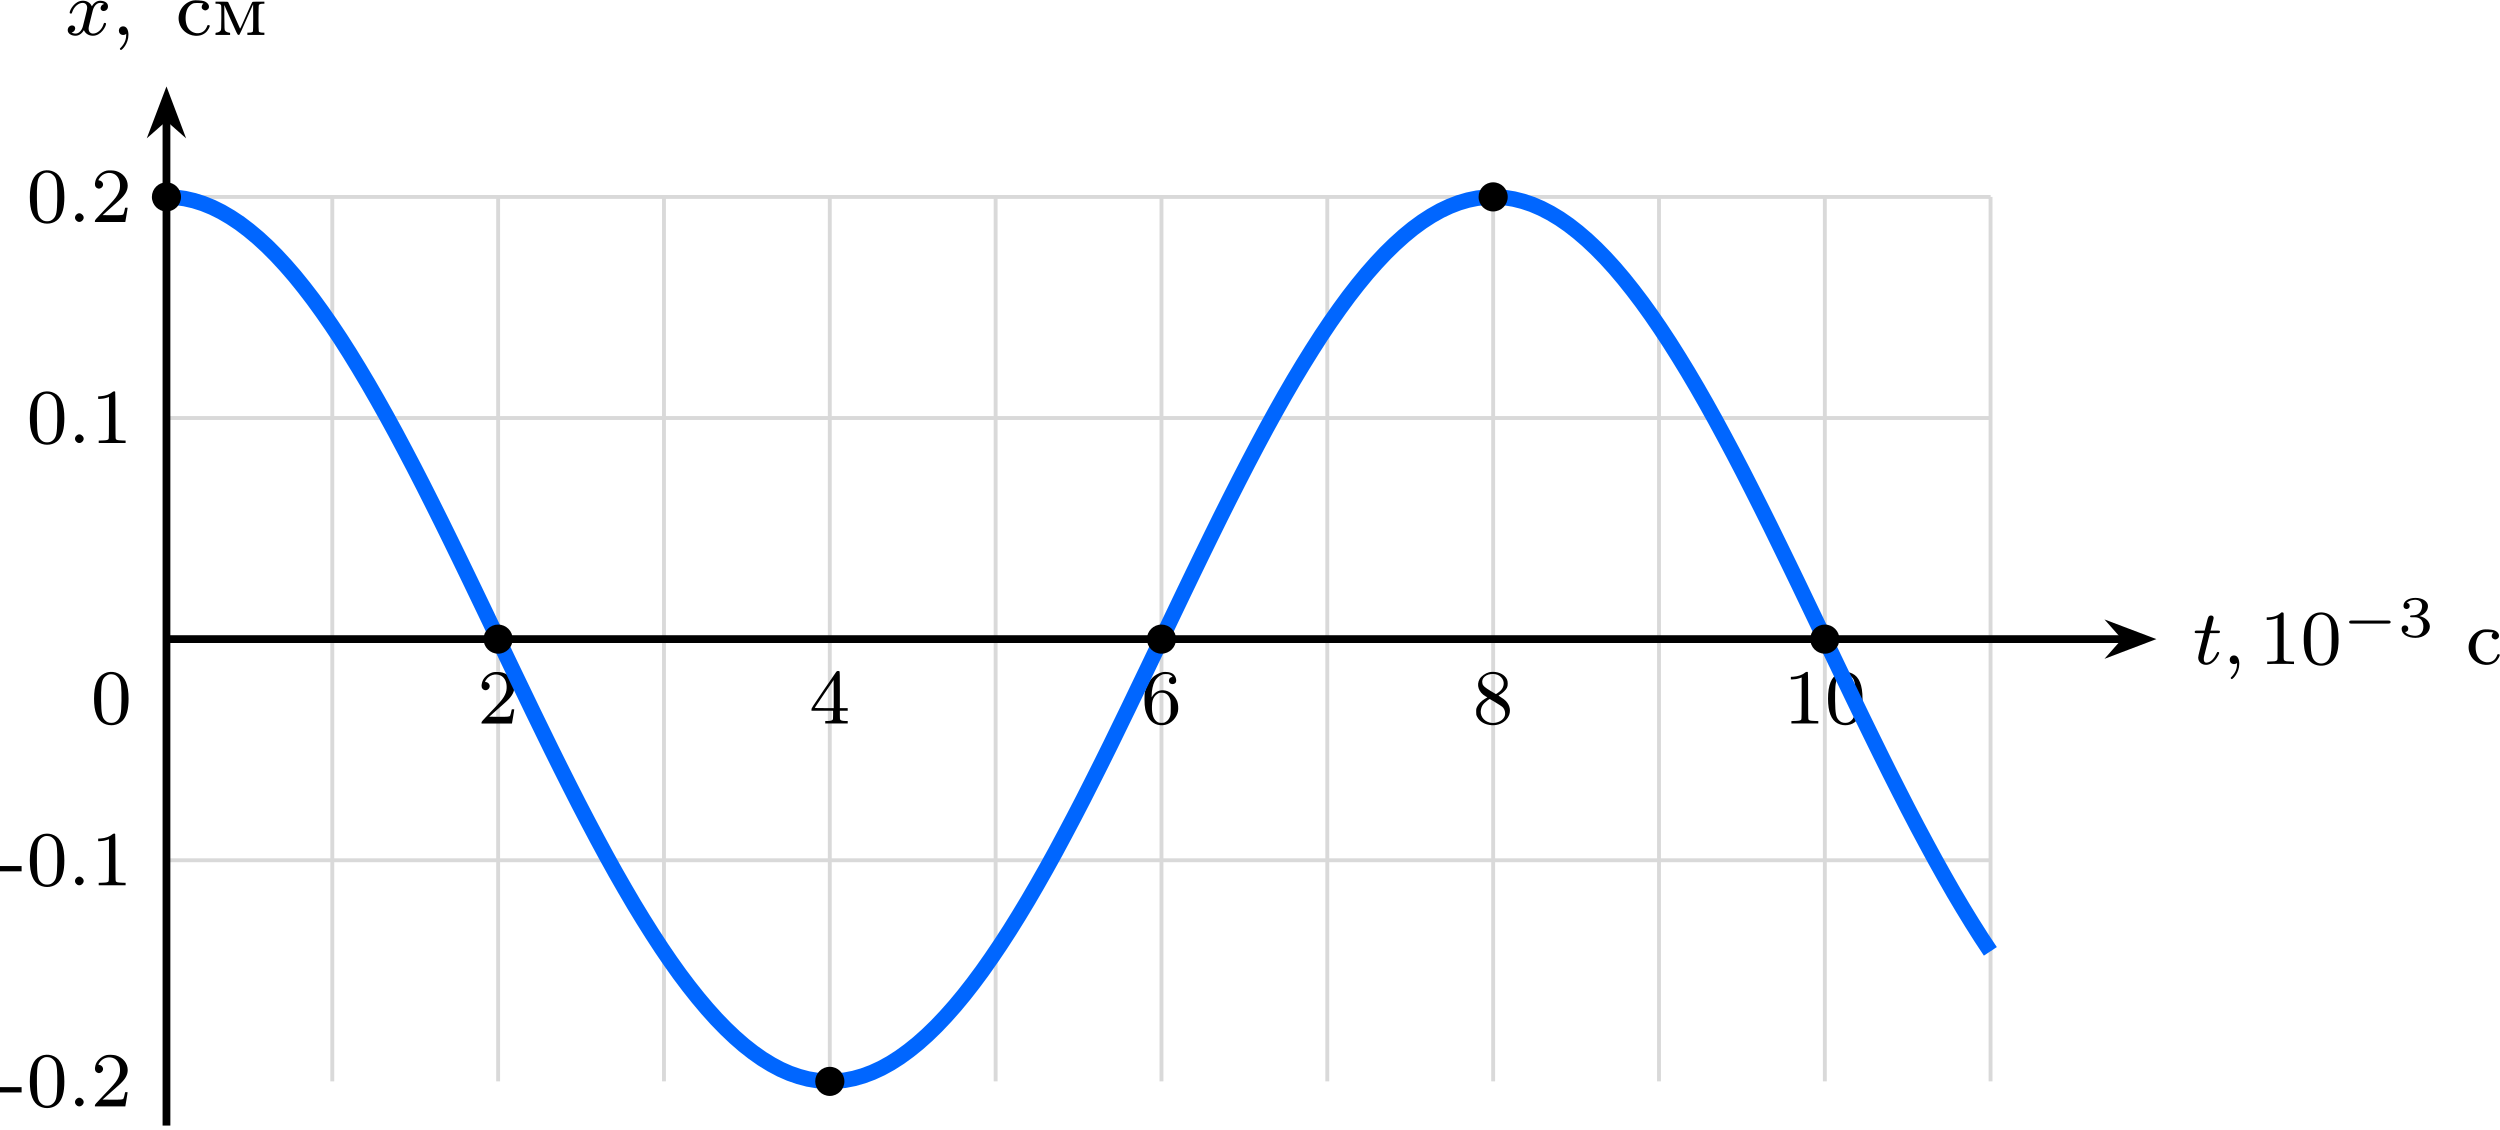
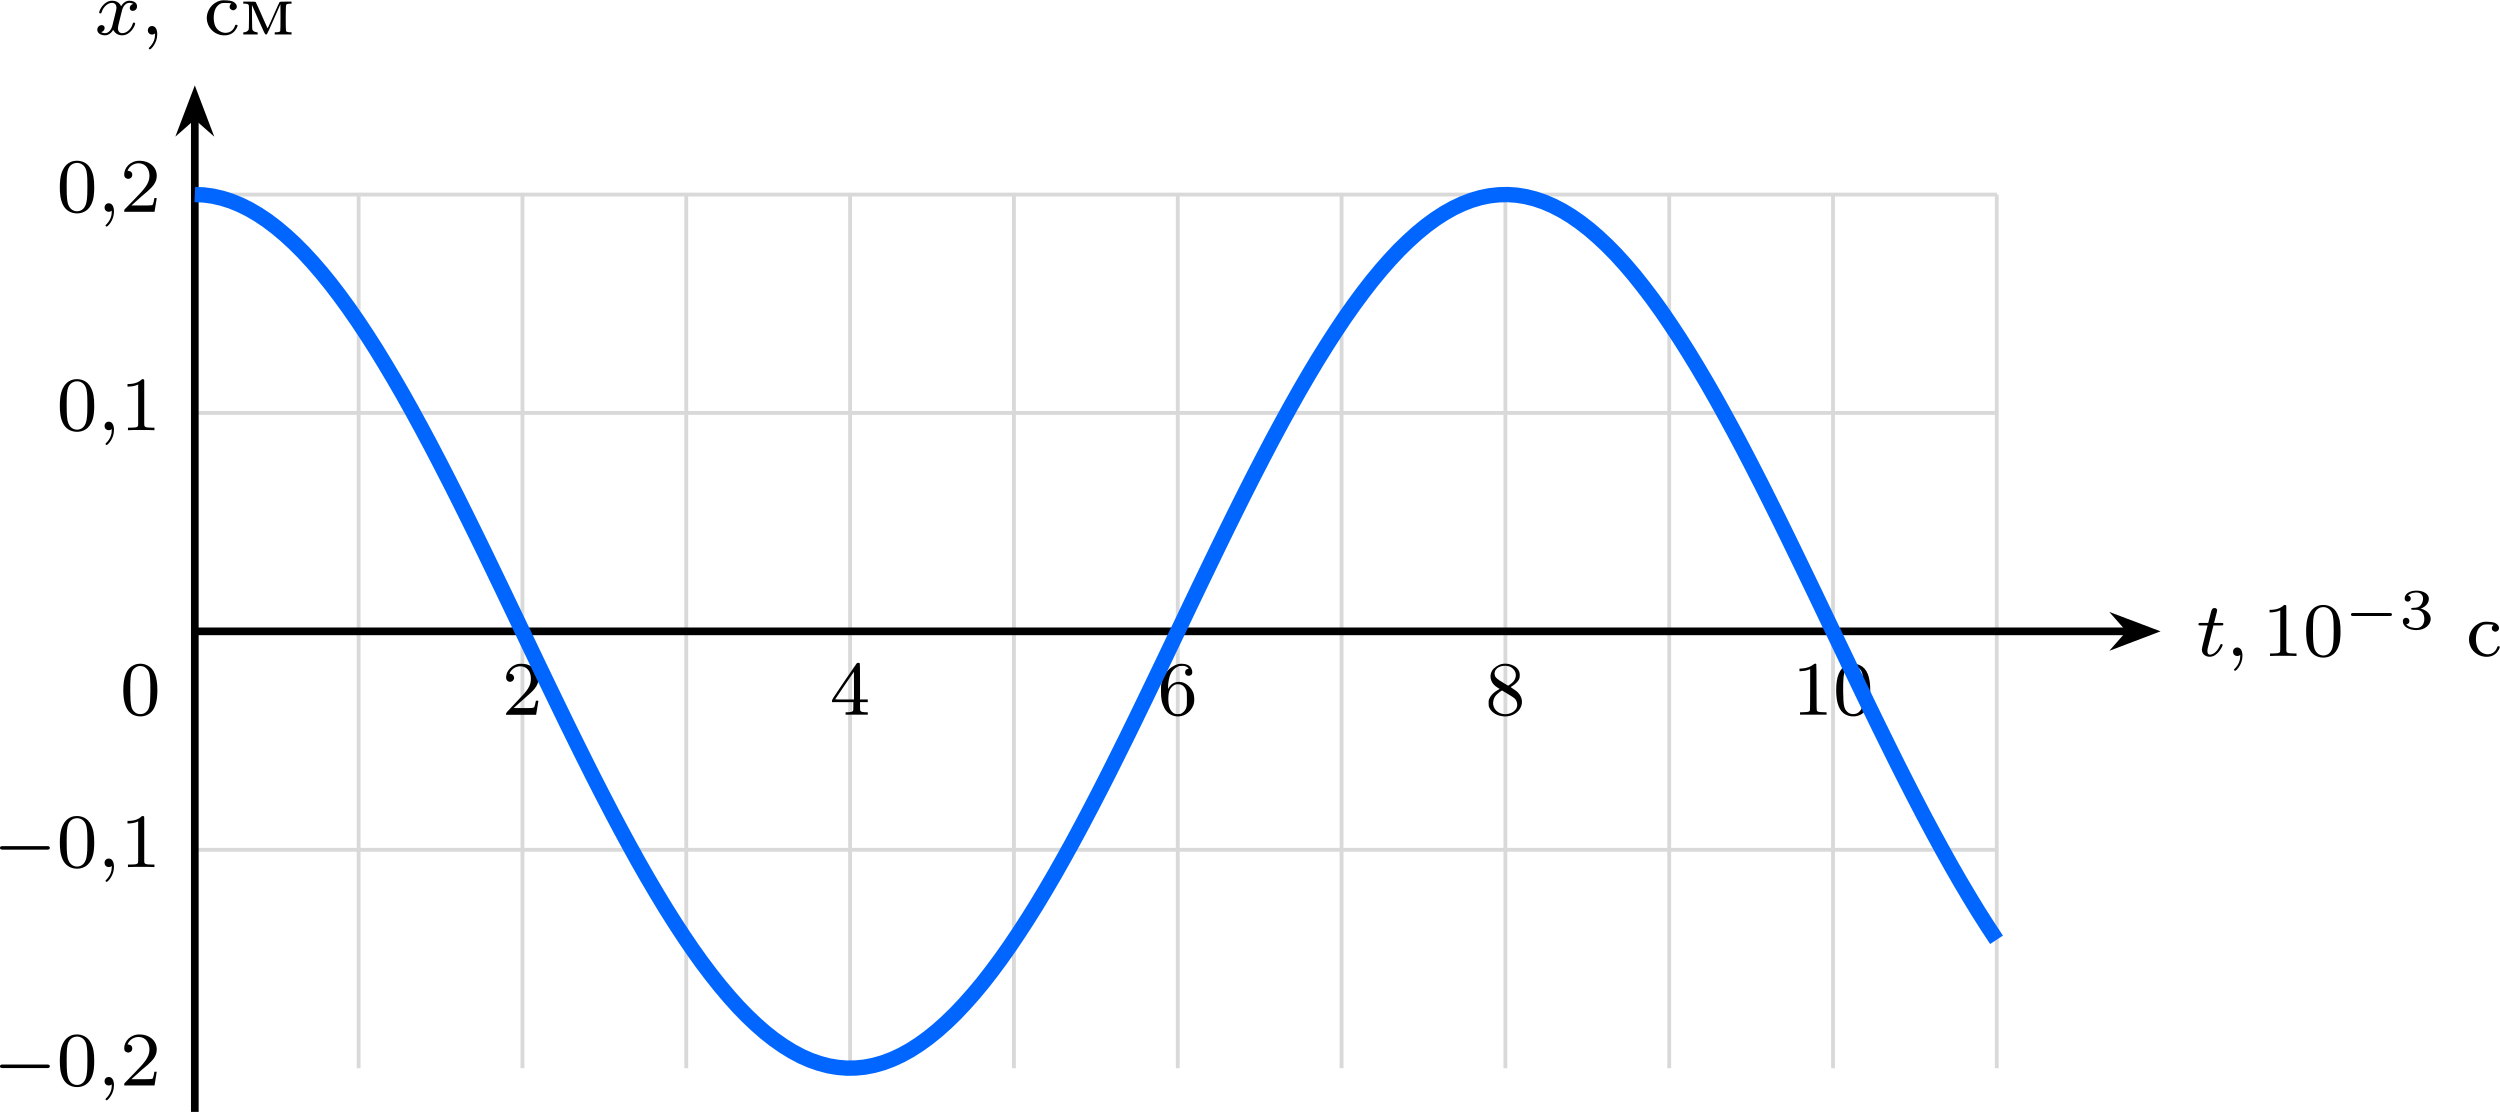
- <svg xmlns="http://www.w3.org/2000/svg" xmlns:xlink="http://www.w3.org/1999/xlink" version="1.1" width="333.318pt" height="150.587pt" viewBox="-66.6 -66.844 256.399 115.836">
+ <svg xmlns="http://www.w3.org/2000/svg" xmlns:xlink="http://www.w3.org/1999/xlink" version="1.1" width="337.419pt" height="150.587pt" viewBox="-65.987 -66.844 259.553 115.836">
  <defs>
-     <path id="g4-45" d="M.088-1.706V-1.435H1.196H2.303V-1.706V-1.977H1.196H.088Z" />
-     <path id="g4-46" d="M.956-.829C.646-.622 .646-.271 .956-.064C1.148 .056 1.395 0 1.546-.231C1.682-.43 1.61-.669 1.379-.829C1.243-.917 1.084-.917 .956-.829Z" />
-     <path id="g4-48" d="M1.753-5.268C1.666-5.252 1.498-5.197 1.379-5.133C.669-4.798 .327-3.945 .327-2.55C.327-1.196 .654-.367 1.315-.016C1.969 .319 2.782 .199 3.252-.303C3.674-.757 3.866-1.467 3.866-2.55C3.866-3.945 3.523-4.798 2.813-5.133C2.479-5.3 2.128-5.34 1.753-5.268ZM2.487-4.981C2.654-4.894 2.861-4.694 2.933-4.551C3.108-4.224 3.156-3.626 3.14-2.319C3.116-1.012 3.053-.669 2.766-.359C2.566-.151 2.383-.072 2.096-.072S1.626-.151 1.427-.359C1.14-.669 1.076-1.012 1.052-2.319C1.036-3.626 1.084-4.224 1.259-4.551C1.355-4.75 1.618-4.965 1.857-5.037C1.993-5.085 2.343-5.053 2.487-4.981Z" />
-     <path id="g4-49" d="M2.192-5.22C1.929-4.989 1.482-4.838 1.02-4.806L.749-4.79V-4.655V-4.527H.901C1.124-4.527 1.419-4.575 1.65-4.655L1.857-4.726V-2.59C1.857-.964 1.849-.446 1.817-.414C1.737-.311 1.634-.287 1.219-.271L.805-.255V-.135V-.008H2.184H3.563V-.135V-.255L3.148-.271C2.742-.287 2.63-.311 2.558-.414C2.527-.446 2.519-1.02 2.519-2.837C2.519-4.144 2.511-5.236 2.495-5.26C2.471-5.34 2.303-5.316 2.192-5.22Z" />
-     <path id="g4-50" d="M1.586-5.26C1.315-5.189 1.044-5.037 .853-4.838C.646-4.639 .526-4.439 .462-4.176C.367-3.826 .422-3.602 .63-3.475C.98-3.26 1.411-3.69 1.196-4.041C1.124-4.16 .972-4.256 .861-4.256S.757-4.296 .869-4.471C1.196-4.981 1.857-5.181 2.391-4.918C2.798-4.71 3.021-4.24 2.989-3.626C2.973-3.3 2.893-3.053 2.702-2.734C2.519-2.431 2.271-2.144 1.299-1.132C.486-.279 .414-.199 .414-.104V0H1.977H3.531L3.547-.08C3.555-.128 3.602-.414 3.658-.733C3.706-1.044 3.754-1.339 3.762-1.387C3.778-1.467 3.778-1.467 3.642-1.467C3.515-1.467 3.507-1.467 3.491-1.355C3.459-1.164 3.387-.893 3.347-.813C3.292-.701 3.14-.685 2.096-.693L1.203-.701L1.809-1.243C2.136-1.546 2.55-1.913 2.726-2.056C3.475-2.694 3.778-3.172 3.778-3.73C3.778-4.415 3.3-5.013 2.574-5.228C2.335-5.3 1.793-5.316 1.586-5.26Z" />
-     <path id="g4-52" d="M2.774-5.3C2.734-5.244 2.152-4.392 1.467-3.395C.295-1.674 .239-1.578 .239-1.451V-1.315H1.347H2.455V-.885C2.455-.518 2.447-.446 2.407-.391C2.335-.303 2.176-.271 1.881-.263H1.65V-.135V-.008H2.798H3.953V-.135V-.263H3.722C3.427-.271 3.268-.303 3.196-.391C3.156-.446 3.148-.518 3.148-.885V-1.315H3.555H3.953V-1.451V-1.586H3.555H3.148V-3.451C3.148-4.87 3.14-5.332 3.108-5.364C3.092-5.38 3.021-5.396 2.965-5.396C2.869-5.396 2.837-5.38 2.774-5.3ZM2.519-3.029V-1.586H1.538C.925-1.586 .566-1.594 .574-1.618C.582-1.65 2.495-4.463 2.511-4.463C2.511-4.463 2.519-3.818 2.519-3.029Z" />
-     <path id="g4-54" d="M2.168-5.26C1.945-5.212 1.626-5.053 1.387-4.878C.948-4.543 .606-3.977 .438-3.324C.383-3.108 .375-2.981 .375-2.487C.375-1.65 .462-1.219 .725-.701C1.076-.024 1.785 .303 2.511 .128C3.124-.008 3.698-.622 3.81-1.259C3.858-1.554 3.826-2 3.746-2.24C3.555-2.79 3.021-3.292 2.519-3.387C1.969-3.491 1.522-3.308 1.227-2.877L1.108-2.686V-2.853C1.108-3.371 1.235-3.993 1.419-4.328C1.554-4.591 1.833-4.862 2.088-4.981C2.271-5.069 2.319-5.077 2.558-5.077C2.774-5.077 2.861-5.069 2.973-5.013C3.18-4.918 3.316-4.766 3.188-4.766C3.1-4.766 2.965-4.678 2.925-4.591C2.829-4.407 2.893-4.176 3.053-4.089C3.244-3.993 3.499-4.057 3.587-4.232C3.698-4.447 3.563-4.878 3.324-5.069C3.084-5.268 2.574-5.356 2.168-5.26ZM2.574-3.068C2.766-2.965 2.917-2.766 3.005-2.511C3.061-2.343 3.068-2.248 3.068-1.65C3.068-1.028 3.068-.956 3.005-.757C2.917-.494 2.758-.287 2.542-.167C2.399-.08 2.359-.072 2.128-.072C1.921-.072 1.849-.088 1.745-.135C1.307-.375 1.116-.901 1.14-1.777C1.156-2.271 1.219-2.503 1.395-2.758C1.514-2.925 1.73-3.092 1.897-3.148C1.945-3.164 2.088-3.172 2.2-3.164C2.367-3.156 2.447-3.14 2.574-3.068Z" />
-     <path id="g4-56" d="M1.698-5.26C1.323-5.165 .909-4.87 .733-4.575C.375-3.953 .622-3.212 1.323-2.805L1.522-2.686L1.267-2.534C.909-2.319 .638-2.048 .486-1.753C.375-1.522 .375-1.506 .375-1.211C.375-.933 .375-.893 .47-.701C.725-.191 1.291 .128 1.977 .167C3.26 .239 4.192-.877 3.706-1.905C3.563-2.2 3.332-2.447 2.957-2.67C2.798-2.774 2.67-2.861 2.67-2.877C2.67-2.885 2.75-2.941 2.853-2.997C3.116-3.148 3.427-3.459 3.531-3.674C3.595-3.826 3.61-3.889 3.61-4.105C3.61-4.423 3.523-4.631 3.3-4.854C2.941-5.22 2.248-5.396 1.698-5.26ZM2.558-5.005C2.821-4.91 3.084-4.639 3.156-4.392C3.228-4.176 3.212-3.929 3.108-3.706C3.013-3.499 2.861-3.332 2.606-3.156L2.399-3.021L1.865-3.339C1.259-3.706 1.076-3.866 1.02-4.089C.861-4.647 1.395-5.117 2.144-5.085C2.295-5.077 2.447-5.045 2.558-5.005ZM2.359-2.168C2.67-1.985 2.981-1.777 3.045-1.722C3.332-1.482 3.435-.996 3.26-.669C3.021-.207 2.335 .04 1.753-.104C1.1-.271 .717-.877 .877-1.49C.94-1.753 1.028-1.905 1.219-2.104C1.371-2.256 1.714-2.519 1.769-2.519C1.785-2.519 2.048-2.359 2.359-2.168Z" />
-     <path id="g4-236" d="M.295-3.308V-3.204H.454C.693-3.204 .821-3.156 .861-3.061C.893-3.005 .893-2.63 .893-1.761C.885-.654 .877-.542 .829-.462C.749-.351 .606-.271 .438-.247C.295-.231 .295-.223 .295-.12V-.008H1.044H1.793V-.12C1.793-.223 1.793-.231 1.65-.247C1.482-.271 1.339-.351 1.267-.462C1.219-.542 1.211-.654 1.203-1.809L1.196-3.068L1.865-1.554C2.455-.215 2.542-.04 2.614-.016C2.678 0 2.71 0 2.75-.032C2.782-.064 3.108-.773 3.475-1.618L4.152-3.148L4.16-1.801C4.16-.988 4.152-.422 4.136-.375C4.105-.287 3.961-.239 3.722-.239H3.563V-.12V-.008H4.439H5.308V-.12V-.239H5.149C4.918-.239 4.766-.287 4.734-.375C4.694-.486 4.694-2.973 4.742-3.068C4.782-3.156 4.918-3.204 5.149-3.204H5.308V-3.308V-3.419H4.71C4.224-3.419 4.105-3.411 4.065-3.371C4.041-3.347 3.858-2.949 3.65-2.479C3.443-2.016 3.172-1.403 3.053-1.132C2.933-.853 2.821-.638 2.813-.646C2.805-.662 2.534-1.267 2.216-1.993S1.618-3.332 1.594-3.363C1.554-3.411 1.482-3.419 .925-3.419H.295Z" />
-     <path id="g4-241" d="M1.753-3.539C.725-3.316 .072-2.271 .327-1.275C.518-.518 1.18 .024 1.961 .08C2.447 .112 2.837-.024 3.132-.327C3.3-.51 3.491-.853 3.467-.948C3.459-1.028 3.244-1.044 3.22-.964C3.045-.422 2.646-.143 2.12-.183C1.714-.223 1.347-.478 1.164-.853C.925-1.339 .933-2.208 1.188-2.702C1.283-2.901 1.498-3.116 1.69-3.204C1.825-3.268 1.881-3.276 2.184-3.284C2.375-3.284 2.598-3.268 2.678-3.26L2.821-3.228L2.742-3.148C2.646-3.045 2.614-2.845 2.67-2.726C2.726-2.622 2.901-2.519 3.013-2.519S3.292-2.622 3.347-2.726C3.491-3.005 3.26-3.347 2.853-3.475C2.63-3.547 1.969-3.587 1.753-3.539Z" />
+     <path id="g5-48" d="M1.753-5.268C1.666-5.252 1.498-5.197 1.379-5.133C.669-4.798 .327-3.945 .327-2.55C.327-1.196 .654-.367 1.315-.016C1.969 .319 2.782 .199 3.252-.303C3.674-.757 3.866-1.467 3.866-2.55C3.866-3.945 3.523-4.798 2.813-5.133C2.479-5.3 2.128-5.34 1.753-5.268ZM2.487-4.981C2.654-4.894 2.861-4.694 2.933-4.551C3.108-4.224 3.156-3.626 3.14-2.319C3.116-1.012 3.053-.669 2.766-.359C2.566-.151 2.383-.072 2.096-.072S1.626-.151 1.427-.359C1.14-.669 1.076-1.012 1.052-2.319C1.036-3.626 1.084-4.224 1.259-4.551C1.355-4.75 1.618-4.965 1.857-5.037C1.993-5.085 2.343-5.053 2.487-4.981Z" />
+     <path id="g5-49" d="M2.192-5.22C1.929-4.989 1.482-4.838 1.02-4.806L.749-4.79V-4.655V-4.527H.901C1.124-4.527 1.419-4.575 1.65-4.655L1.857-4.726V-2.59C1.857-.964 1.849-.446 1.817-.414C1.737-.311 1.634-.287 1.219-.271L.805-.255V-.135V-.008H2.184H3.563V-.135V-.255L3.148-.271C2.742-.287 2.63-.311 2.558-.414C2.527-.446 2.519-1.02 2.519-2.837C2.519-4.144 2.511-5.236 2.495-5.26C2.471-5.34 2.303-5.316 2.192-5.22Z" />
+     <path id="g5-50" d="M1.586-5.26C1.315-5.189 1.044-5.037 .853-4.838C.646-4.639 .526-4.439 .462-4.176C.367-3.826 .422-3.602 .63-3.475C.98-3.26 1.411-3.69 1.196-4.041C1.124-4.16 .972-4.256 .861-4.256S.757-4.296 .869-4.471C1.196-4.981 1.857-5.181 2.391-4.918C2.798-4.71 3.021-4.24 2.989-3.626C2.973-3.3 2.893-3.053 2.702-2.734C2.519-2.431 2.271-2.144 1.299-1.132C.486-.279 .414-.199 .414-.104V0H1.977H3.531L3.547-.08C3.555-.128 3.602-.414 3.658-.733C3.706-1.044 3.754-1.339 3.762-1.387C3.778-1.467 3.778-1.467 3.642-1.467C3.515-1.467 3.507-1.467 3.491-1.355C3.459-1.164 3.387-.893 3.347-.813C3.292-.701 3.14-.685 2.096-.693L1.203-.701L1.809-1.243C2.136-1.546 2.55-1.913 2.726-2.056C3.475-2.694 3.778-3.172 3.778-3.73C3.778-4.415 3.3-5.013 2.574-5.228C2.335-5.3 1.793-5.316 1.586-5.26Z" />
+     <path id="g5-52" d="M2.774-5.3C2.734-5.244 2.152-4.392 1.467-3.395C.295-1.674 .239-1.578 .239-1.451V-1.315H1.347H2.455V-.885C2.455-.518 2.447-.446 2.407-.391C2.335-.303 2.176-.271 1.881-.263H1.65V-.135V-.008H2.798H3.953V-.135V-.263H3.722C3.427-.271 3.268-.303 3.196-.391C3.156-.446 3.148-.518 3.148-.885V-1.315H3.555H3.953V-1.451V-1.586H3.555H3.148V-3.451C3.148-4.87 3.14-5.332 3.108-5.364C3.092-5.38 3.021-5.396 2.965-5.396C2.869-5.396 2.837-5.38 2.774-5.3ZM2.519-3.029V-1.586H1.538C.925-1.586 .566-1.594 .574-1.618C.582-1.65 2.495-4.463 2.511-4.463C2.511-4.463 2.519-3.818 2.519-3.029Z" />
+     <path id="g5-54" d="M2.168-5.26C1.945-5.212 1.626-5.053 1.387-4.878C.948-4.543 .606-3.977 .438-3.324C.383-3.108 .375-2.981 .375-2.487C.375-1.65 .462-1.219 .725-.701C1.076-.024 1.785 .303 2.511 .128C3.124-.008 3.698-.622 3.81-1.259C3.858-1.554 3.826-2 3.746-2.24C3.555-2.79 3.021-3.292 2.519-3.387C1.969-3.491 1.522-3.308 1.227-2.877L1.108-2.686V-2.853C1.108-3.371 1.235-3.993 1.419-4.328C1.554-4.591 1.833-4.862 2.088-4.981C2.271-5.069 2.319-5.077 2.558-5.077C2.774-5.077 2.861-5.069 2.973-5.013C3.18-4.918 3.316-4.766 3.188-4.766C3.1-4.766 2.965-4.678 2.925-4.591C2.829-4.407 2.893-4.176 3.053-4.089C3.244-3.993 3.499-4.057 3.587-4.232C3.698-4.447 3.563-4.878 3.324-5.069C3.084-5.268 2.574-5.356 2.168-5.26ZM2.574-3.068C2.766-2.965 2.917-2.766 3.005-2.511C3.061-2.343 3.068-2.248 3.068-1.65C3.068-1.028 3.068-.956 3.005-.757C2.917-.494 2.758-.287 2.542-.167C2.399-.08 2.359-.072 2.128-.072C1.921-.072 1.849-.088 1.745-.135C1.307-.375 1.116-.901 1.14-1.777C1.156-2.271 1.219-2.503 1.395-2.758C1.514-2.925 1.73-3.092 1.897-3.148C1.945-3.164 2.088-3.172 2.2-3.164C2.367-3.156 2.447-3.14 2.574-3.068Z" />
+     <path id="g5-56" d="M1.698-5.26C1.323-5.165 .909-4.87 .733-4.575C.375-3.953 .622-3.212 1.323-2.805L1.522-2.686L1.267-2.534C.909-2.319 .638-2.048 .486-1.753C.375-1.522 .375-1.506 .375-1.211C.375-.933 .375-.893 .47-.701C.725-.191 1.291 .128 1.977 .167C3.26 .239 4.192-.877 3.706-1.905C3.563-2.2 3.332-2.447 2.957-2.67C2.798-2.774 2.67-2.861 2.67-2.877C2.67-2.885 2.75-2.941 2.853-2.997C3.116-3.148 3.427-3.459 3.531-3.674C3.595-3.826 3.61-3.889 3.61-4.105C3.61-4.423 3.523-4.631 3.3-4.854C2.941-5.22 2.248-5.396 1.698-5.26ZM2.558-5.005C2.821-4.91 3.084-4.639 3.156-4.392C3.228-4.176 3.212-3.929 3.108-3.706C3.013-3.499 2.861-3.332 2.606-3.156L2.399-3.021L1.865-3.339C1.259-3.706 1.076-3.866 1.02-4.089C.861-4.647 1.395-5.117 2.144-5.085C2.295-5.077 2.447-5.045 2.558-5.005ZM2.359-2.168C2.67-1.985 2.981-1.777 3.045-1.722C3.332-1.482 3.435-.996 3.26-.669C3.021-.207 2.335 .04 1.753-.104C1.1-.271 .717-.877 .877-1.49C.94-1.753 1.028-1.905 1.219-2.104C1.371-2.256 1.714-2.519 1.769-2.519C1.785-2.519 2.048-2.359 2.359-2.168Z" />
+     <path id="g5-236" d="M.295-3.308V-3.204H.454C.693-3.204 .821-3.156 .861-3.061C.893-3.005 .893-2.63 .893-1.761C.885-.654 .877-.542 .829-.462C.749-.351 .606-.271 .438-.247C.295-.231 .295-.223 .295-.12V-.008H1.044H1.793V-.12C1.793-.223 1.793-.231 1.65-.247C1.482-.271 1.339-.351 1.267-.462C1.219-.542 1.211-.654 1.203-1.809L1.196-3.068L1.865-1.554C2.455-.215 2.542-.04 2.614-.016C2.678 0 2.71 0 2.75-.032C2.782-.064 3.108-.773 3.475-1.618L4.152-3.148L4.16-1.801C4.16-.988 4.152-.422 4.136-.375C4.105-.287 3.961-.239 3.722-.239H3.563V-.12V-.008H4.439H5.308V-.12V-.239H5.149C4.918-.239 4.766-.287 4.734-.375C4.694-.486 4.694-2.973 4.742-3.068C4.782-3.156 4.918-3.204 5.149-3.204H5.308V-3.308V-3.419H4.71C4.224-3.419 4.105-3.411 4.065-3.371C4.041-3.347 3.858-2.949 3.65-2.479C3.443-2.016 3.172-1.403 3.053-1.132C2.933-.853 2.821-.638 2.813-.646C2.805-.662 2.534-1.267 2.216-1.993S1.618-3.332 1.594-3.363C1.554-3.411 1.482-3.419 .925-3.419H.295Z" />
+     <path id="g5-241" d="M1.753-3.539C.725-3.316 .072-2.271 .327-1.275C.518-.518 1.18 .024 1.961 .08C2.447 .112 2.837-.024 3.132-.327C3.3-.51 3.491-.853 3.467-.948C3.459-1.028 3.244-1.044 3.22-.964C3.045-.422 2.646-.143 2.12-.183C1.714-.223 1.347-.478 1.164-.853C.925-1.339 .933-2.208 1.188-2.702C1.283-2.901 1.498-3.116 1.69-3.204C1.825-3.268 1.881-3.276 2.184-3.284C2.375-3.284 2.598-3.268 2.678-3.26L2.821-3.228L2.742-3.148C2.646-3.045 2.614-2.845 2.67-2.726C2.726-2.622 2.901-2.519 3.013-2.519S3.292-2.622 3.347-2.726C3.491-3.005 3.26-3.347 2.853-3.475C2.63-3.547 1.969-3.587 1.753-3.539Z" />
+     <path id="g1-0" d="M5.571-1.809C5.699-1.809 5.874-1.809 5.874-1.993S5.699-2.176 5.571-2.176H1.004C.877-2.176 .701-2.176 .701-1.993S.877-1.809 1.004-1.809H5.571Z" />
+     <path id="g3-51" d="M1.757-1.985C2.266-1.985 2.606-1.644 2.606-1.034C2.606-.377 2.212-.09 1.775-.09C1.614-.09 .998-.126 .729-.472C.962-.496 1.058-.652 1.058-.813C1.058-1.016 .915-1.154 .717-1.154C.556-1.154 .377-1.052 .377-.801C.377-.209 1.034 .126 1.793 .126C2.678 .126 3.27-.442 3.27-1.034C3.27-1.47 2.935-1.931 2.224-2.11C2.696-2.266 3.078-2.648 3.078-3.138C3.078-3.616 2.517-3.975 1.799-3.975C1.1-3.975 .568-3.652 .568-3.162C.568-2.905 .765-2.833 .885-2.833C1.04-2.833 1.201-2.941 1.201-3.15C1.201-3.335 1.07-3.443 .909-3.467C1.19-3.778 1.733-3.778 1.787-3.778C2.092-3.778 2.475-3.634 2.475-3.138C2.475-2.809 2.289-2.236 1.692-2.2C1.584-2.194 1.423-2.182 1.369-2.182C1.309-2.176 1.243-2.17 1.243-2.08C1.243-1.985 1.309-1.985 1.411-1.985H1.757Z" />
    <path id="g0-0" d="M4.758-1.339C4.854-1.339 5.003-1.339 5.003-1.494S4.854-1.65 4.758-1.65H.992C.897-1.65 .747-1.65 .747-1.494S.897-1.339 .992-1.339H4.758Z" />
-     <path id="g3-48" d="M3.897-2.542C3.897-3.395 3.81-3.913 3.547-4.423C3.196-5.125 2.55-5.3 2.112-5.3C1.108-5.3 .741-4.551 .63-4.328C.343-3.746 .327-2.957 .327-2.542C.327-2.016 .351-1.211 .733-.574C1.1 .016 1.69 .167 2.112 .167C2.495 .167 3.18 .048 3.579-.741C3.873-1.315 3.897-2.024 3.897-2.542ZM2.112-.056C1.841-.056 1.291-.183 1.124-1.02C1.036-1.474 1.036-2.224 1.036-2.638C1.036-3.188 1.036-3.746 1.124-4.184C1.291-4.997 1.913-5.077 2.112-5.077C2.383-5.077 2.933-4.941 3.092-4.216C3.188-3.778 3.188-3.18 3.188-2.638C3.188-2.168 3.188-1.451 3.092-1.004C2.925-.167 2.375-.056 2.112-.056Z" />
-     <path id="g3-49" d="M2.503-5.077C2.503-5.292 2.487-5.3 2.271-5.3C1.945-4.981 1.522-4.79 .765-4.79V-4.527C.98-4.527 1.411-4.527 1.873-4.742V-.654C1.873-.359 1.849-.263 1.092-.263H.813V0C1.14-.024 1.825-.024 2.184-.024S3.236-.024 3.563 0V-.263H3.284C2.527-.263 2.503-.359 2.503-.654V-5.077Z" />
-     <path id="g2-51" d="M1.757-1.985C2.266-1.985 2.606-1.644 2.606-1.034C2.606-.377 2.212-.09 1.775-.09C1.614-.09 .998-.126 .729-.472C.962-.496 1.058-.652 1.058-.813C1.058-1.016 .915-1.154 .717-1.154C.556-1.154 .377-1.052 .377-.801C.377-.209 1.034 .126 1.793 .126C2.678 .126 3.27-.442 3.27-1.034C3.27-1.47 2.935-1.931 2.224-2.11C2.696-2.266 3.078-2.648 3.078-3.138C3.078-3.616 2.517-3.975 1.799-3.975C1.1-3.975 .568-3.652 .568-3.162C.568-2.905 .765-2.833 .885-2.833C1.04-2.833 1.201-2.941 1.201-3.15C1.201-3.335 1.07-3.443 .909-3.467C1.19-3.778 1.733-3.778 1.787-3.778C2.092-3.778 2.475-3.634 2.475-3.138C2.475-2.809 2.289-2.236 1.692-2.2C1.584-2.194 1.423-2.182 1.369-2.182C1.309-2.176 1.243-2.17 1.243-2.08C1.243-1.985 1.309-1.985 1.411-1.985H1.757Z" />
-     <path id="g1-59" d="M1.49-.12C1.49 .399 1.379 .853 .885 1.347C.853 1.371 .837 1.387 .837 1.427C.837 1.49 .901 1.538 .956 1.538C1.052 1.538 1.714 .909 1.714-.024C1.714-.534 1.522-.885 1.172-.885C.893-.885 .733-.662 .733-.446C.733-.223 .885 0 1.18 0C1.371 0 1.49-.112 1.49-.12Z" />
-     <path id="g1-116" d="M1.761-3.172H2.542C2.694-3.172 2.79-3.172 2.79-3.324C2.79-3.435 2.686-3.435 2.55-3.435H1.825L2.112-4.567C2.144-4.686 2.144-4.726 2.144-4.734C2.144-4.902 2.016-4.981 1.881-4.981C1.61-4.981 1.554-4.766 1.467-4.407L1.219-3.435H.454C.303-3.435 .199-3.435 .199-3.284C.199-3.172 .303-3.172 .438-3.172H1.156L.677-1.259C.63-1.06 .558-.781 .558-.669C.558-.191 .948 .08 1.371 .08C2.224 .08 2.71-1.044 2.71-1.14C2.71-1.227 2.638-1.243 2.59-1.243C2.503-1.243 2.495-1.211 2.439-1.092C2.279-.709 1.881-.143 1.395-.143C1.227-.143 1.132-.255 1.132-.518C1.132-.669 1.156-.757 1.18-.861L1.761-3.172Z" />
-     <path id="g1-120" d="M3.993-3.18C3.642-3.092 3.626-2.782 3.626-2.75C3.626-2.574 3.762-2.455 3.937-2.455S4.384-2.59 4.384-2.933C4.384-3.387 3.881-3.515 3.587-3.515C3.212-3.515 2.909-3.252 2.726-2.941C2.55-3.363 2.136-3.515 1.809-3.515C.94-3.515 .454-2.519 .454-2.295C.454-2.224 .51-2.192 .574-2.192C.669-2.192 .685-2.232 .709-2.327C.893-2.909 1.371-3.292 1.785-3.292C2.096-3.292 2.248-3.068 2.248-2.782C2.248-2.622 2.152-2.256 2.088-2C2.032-1.769 1.857-1.06 1.817-.909C1.706-.478 1.419-.143 1.06-.143C1.028-.143 .821-.143 .654-.255C1.02-.343 1.02-.677 1.02-.685C1.02-.869 .877-.98 .701-.98C.486-.98 .255-.797 .255-.494C.255-.128 .646 .08 1.052 .08C1.474 .08 1.769-.239 1.913-.494C2.088-.104 2.455 .08 2.837 .08C3.706 .08 4.184-.917 4.184-1.14C4.184-1.219 4.121-1.243 4.065-1.243C3.969-1.243 3.953-1.188 3.929-1.108C3.77-.574 3.316-.143 2.853-.143C2.59-.143 2.399-.319 2.399-.654C2.399-.813 2.447-.996 2.558-1.443C2.614-1.682 2.79-2.383 2.829-2.534C2.941-2.949 3.22-3.292 3.579-3.292C3.618-3.292 3.826-3.292 3.993-3.18Z" />
+     <path id="g4-48" d="M3.897-2.542C3.897-3.395 3.81-3.913 3.547-4.423C3.196-5.125 2.55-5.3 2.112-5.3C1.108-5.3 .741-4.551 .63-4.328C.343-3.746 .327-2.957 .327-2.542C.327-2.016 .351-1.211 .733-.574C1.1 .016 1.69 .167 2.112 .167C2.495 .167 3.18 .048 3.579-.741C3.873-1.315 3.897-2.024 3.897-2.542ZM2.112-.056C1.841-.056 1.291-.183 1.124-1.02C1.036-1.474 1.036-2.224 1.036-2.638C1.036-3.188 1.036-3.746 1.124-4.184C1.291-4.997 1.913-5.077 2.112-5.077C2.383-5.077 2.933-4.941 3.092-4.216C3.188-3.778 3.188-3.18 3.188-2.638C3.188-2.168 3.188-1.451 3.092-1.004C2.925-.167 2.375-.056 2.112-.056Z" />
+     <path id="g4-49" d="M2.503-5.077C2.503-5.292 2.487-5.3 2.271-5.3C1.945-4.981 1.522-4.79 .765-4.79V-4.527C.98-4.527 1.411-4.527 1.873-4.742V-.654C1.873-.359 1.849-.263 1.092-.263H.813V0C1.14-.024 1.825-.024 2.184-.024S3.236-.024 3.563 0V-.263H3.284C2.527-.263 2.503-.359 2.503-.654V-5.077Z" />
+     <path id="g4-50" d="M2.248-1.626C2.375-1.745 2.71-2.008 2.837-2.12C3.332-2.574 3.802-3.013 3.802-3.738C3.802-4.686 3.005-5.3 2.008-5.3C1.052-5.3 .422-4.575 .422-3.866C.422-3.475 .733-3.419 .845-3.419C1.012-3.419 1.259-3.539 1.259-3.842C1.259-4.256 .861-4.256 .765-4.256C.996-4.838 1.53-5.037 1.921-5.037C2.662-5.037 3.045-4.407 3.045-3.738C3.045-2.909 2.463-2.303 1.522-1.339L.518-.303C.422-.215 .422-.199 .422 0H3.571L3.802-1.427H3.555C3.531-1.267 3.467-.869 3.371-.717C3.324-.654 2.718-.654 2.59-.654H1.172L2.248-1.626Z" />
+     <path id="g2-59" d="M1.49-.12C1.49 .399 1.379 .853 .885 1.347C.853 1.371 .837 1.387 .837 1.427C.837 1.49 .901 1.538 .956 1.538C1.052 1.538 1.714 .909 1.714-.024C1.714-.534 1.522-.885 1.172-.885C.893-.885 .733-.662 .733-.446C.733-.223 .885 0 1.18 0C1.371 0 1.49-.112 1.49-.12Z" />
+     <path id="g2-116" d="M1.761-3.172H2.542C2.694-3.172 2.79-3.172 2.79-3.324C2.79-3.435 2.686-3.435 2.55-3.435H1.825L2.112-4.567C2.144-4.686 2.144-4.726 2.144-4.734C2.144-4.902 2.016-4.981 1.881-4.981C1.61-4.981 1.554-4.766 1.467-4.407L1.219-3.435H.454C.303-3.435 .199-3.435 .199-3.284C.199-3.172 .303-3.172 .438-3.172H1.156L.677-1.259C.63-1.06 .558-.781 .558-.669C.558-.191 .948 .08 1.371 .08C2.224 .08 2.71-1.044 2.71-1.14C2.71-1.227 2.638-1.243 2.59-1.243C2.503-1.243 2.495-1.211 2.439-1.092C2.279-.709 1.881-.143 1.395-.143C1.227-.143 1.132-.255 1.132-.518C1.132-.669 1.156-.757 1.18-.861L1.761-3.172Z" />
+     <path id="g2-120" d="M3.993-3.18C3.642-3.092 3.626-2.782 3.626-2.75C3.626-2.574 3.762-2.455 3.937-2.455S4.384-2.59 4.384-2.933C4.384-3.387 3.881-3.515 3.587-3.515C3.212-3.515 2.909-3.252 2.726-2.941C2.55-3.363 2.136-3.515 1.809-3.515C.94-3.515 .454-2.519 .454-2.295C.454-2.224 .51-2.192 .574-2.192C.669-2.192 .685-2.232 .709-2.327C.893-2.909 1.371-3.292 1.785-3.292C2.096-3.292 2.248-3.068 2.248-2.782C2.248-2.622 2.152-2.256 2.088-2C2.032-1.769 1.857-1.06 1.817-.909C1.706-.478 1.419-.143 1.06-.143C1.028-.143 .821-.143 .654-.255C1.02-.343 1.02-.677 1.02-.685C1.02-.869 .877-.98 .701-.98C.486-.98 .255-.797 .255-.494C.255-.128 .646 .08 1.052 .08C1.474 .08 1.769-.239 1.913-.494C2.088-.104 2.455 .08 2.837 .08C3.706 .08 4.184-.917 4.184-1.14C4.184-1.219 4.121-1.243 4.065-1.243C3.969-1.243 3.953-1.188 3.929-1.108C3.77-.574 3.316-.143 2.853-.143C2.59-.143 2.399-.319 2.399-.654C2.399-.813 2.447-.996 2.558-1.443C2.614-1.682 2.79-2.383 2.829-2.534C2.941-2.949 3.22-3.292 3.579-3.292C3.618-3.292 3.826-3.292 3.993-3.18Z" />
  </defs>
  <g id="page1">
-     <path d="M-49.527 21.383H137.562M-49.527-1.297H137.562M-49.527-23.973H137.562M-49.527-46.645H137.562M-49.527 44.059V-46.648M-32.52 44.059V-46.648M-15.512 44.059V-46.648M1.496 44.059V-46.648M18.504 44.059V-46.648M35.512 44.059V-46.648M52.519 44.059V-46.648M69.527 44.059V-46.648M86.539 44.059V-46.648M103.547 44.059V-46.648M120.555 44.059V-46.648M137.551 44.059V-46.648" stroke="#d9d9d9" fill="none" stroke-width=".399" stroke-miterlimit="10" />
-     <path d="M-49.527-1.297H151.348" stroke="#000" fill="none" stroke-width=".797" stroke-miterlimit="10" />
-     <path d="M153.434-1.297L150.598-2.371L151.547-1.297L150.598-.219Z" />
-     <path d="M153.434-1.297L150.598-2.371L151.547-1.297L150.598-.219Z" stroke="#000" fill="none" stroke-width=".797" stroke-miterlimit="10" />
-     <g transform="matrix(1 0 0 1 207.8169 2.55765)">
-       <use x="-49.529" y="-1.295" xlink:href="#g1-116" />
-       <use x="-46.471" y="-1.295" xlink:href="#g1-59" />
-       <use x="-42.707" y="-1.295" xlink:href="#g3-49" />
-       <use x="-38.473" y="-1.295" xlink:href="#g3-48" />
-       <use x="-34.239" y="-4.108" xlink:href="#g0-0" />
-       <use x="-28.483" y="-4.108" xlink:href="#g2-51" />
-       <use x="-21.51" y="-1.295" xlink:href="#g4-241" />
+     <path d="M-45.762 21.383H141.328M-45.762-1.297H141.328M-45.762-23.973H141.328M-45.762-46.645H141.328M-45.762 44.059V-46.648M-28.754 44.059V-46.648M-11.746 44.059V-46.648M5.262 44.059V-46.648M22.27 44.059V-46.648M39.281 44.059V-46.648M56.289 44.059V-46.648M73.296 44.059V-46.648M90.304 44.059V-46.648M107.312 44.059V-46.648M124.32 44.059V-46.648M141.32 44.059V-46.648" stroke="#d9d9d9" fill="none" stroke-width=".399" stroke-miterlimit="10" />
+     <path d="M-45.762-1.297H155.113" stroke="#000" fill="none" stroke-width=".797" stroke-miterlimit="10" />
+     <path d="M157.203-1.297L154.363-2.371L155.312-1.297L154.363-.219Z" />
+     <path d="M157.203-1.297L154.363-2.371L155.312-1.297L154.363-.219Z" stroke="#000" fill="none" stroke-width=".797" stroke-miterlimit="10" />
+     <g transform="matrix(1 0 0 1 207.8176 2.55765)">
+       <use x="-45.762" y="-1.295" xlink:href="#g2-116" />
+       <use x="-42.704" y="-1.295" xlink:href="#g2-59" />
+       <use x="-38.94" y="-1.295" xlink:href="#g4-49" />
+       <use x="-34.706" y="-1.295" xlink:href="#g4-48" />
+       <use x="-30.472" y="-4.108" xlink:href="#g0-0" />
+       <use x="-24.715" y="-4.108" xlink:href="#g3-51" />
+       <use x="-17.742" y="-1.295" xlink:href="#g5-241" />
    </g>
-     <path d="M-49.527 48.594V-54.766" stroke="#000" fill="none" stroke-width=".797" stroke-miterlimit="10" />
-     <path d="M-49.527-56.855L-50.605-54.016L-49.527-54.965L-48.453-54.016Z" />
-     <path d="M-49.527-56.855L-50.605-54.016L-49.527-54.965L-48.453-54.016Z" stroke="#000" fill="none" stroke-width=".797" stroke-miterlimit="10" />
+     <path d="M-45.762 48.594V-54.766" stroke="#000" fill="none" stroke-width=".797" stroke-miterlimit="10" />
+     <path d="M-45.762-56.855L-46.84-54.016L-45.762-54.965L-44.684-54.016Z" />
+     <path d="M-45.762-56.855L-46.84-54.016L-45.762-54.965L-44.684-54.016Z" stroke="#000" fill="none" stroke-width=".797" stroke-miterlimit="10" />
    <g transform="matrix(1 0 0 1 -10.3799 -61.96166)">
-       <use x="-49.529" y="-1.295" xlink:href="#g1-120" />
-       <use x="-44.762" y="-1.295" xlink:href="#g1-59" />
-       <use x="-38.176" y="-1.295" xlink:href="#g4-241" />
-       <use x="-34.413" y="-1.295" xlink:href="#g4-236" />
+       <use x="-45.762" y="-1.295" xlink:href="#g2-120" />
+       <use x="-40.995" y="-1.295" xlink:href="#g2-59" />
+       <use x="-34.409" y="-1.295" xlink:href="#g5-241" />
+       <use x="-30.646" y="-1.295" xlink:href="#g5-236" />
    </g>
    <g transform="matrix(1 0 0 1 31.8999 8.65964)">
-       <use x="-49.529" y="-1.295" xlink:href="#g4-50" />
+       <use x="-45.762" y="-1.295" xlink:href="#g5-50" />
    </g>
    <g transform="matrix(1 0 0 1 65.9165 8.65964)">
-       <use x="-49.529" y="-1.295" xlink:href="#g4-52" />
+       <use x="-45.762" y="-1.295" xlink:href="#g5-52" />
    </g>
    <g transform="matrix(1 0 0 1 99.933 8.65964)">
-       <use x="-49.529" y="-1.295" xlink:href="#g4-54" />
+       <use x="-45.762" y="-1.295" xlink:href="#g5-54" />
    </g>
    <g transform="matrix(1 0 0 1 133.9495 8.65964)">
-       <use x="-49.529" y="-1.295" xlink:href="#g4-56" />
+       <use x="-45.762" y="-1.295" xlink:href="#g5-56" />
    </g>
-     <g transform="matrix(1 0 0 1 165.8499 8.65964)">
-       <use x="-49.529" y="-1.295" xlink:href="#g4-49" />
-       <use x="-45.296" y="-1.295" xlink:href="#g4-48" />
+     <g transform="matrix(1 0 0 1 165.8496 8.65964)">
+       <use x="-45.762" y="-1.295" xlink:href="#g5-49" />
+       <use x="-41.529" y="-1.295" xlink:href="#g5-48" />
    </g>
-     <g transform="matrix(1 0 0 1 -17.1591 47.92454)">
-       <use x="-49.529" y="-1.295" xlink:href="#g4-45" />
-       <use x="-46.707" y="-1.295" xlink:href="#g4-48" />
-       <use x="-42.474" y="-1.295" xlink:href="#g4-46" />
-       <use x="-40.122" y="-1.295" xlink:href="#g4-50" />
+     <g transform="matrix(1 0 0 1 -20.9264 47.14754)">
+       <use x="-45.762" y="-1.295" xlink:href="#g1-0" />
+       <use x="-39.175" y="-1.295" xlink:href="#g4-48" />
+       <use x="-34.941" y="-1.295" xlink:href="#g2-59" />
+       <use x="-32.589" y="-1.295" xlink:href="#g4-50" />
    </g>
-     <g transform="matrix(1 0 0 1 -17.1591 25.24914)">
-       <use x="-49.529" y="-1.295" xlink:href="#g4-45" />
-       <use x="-46.707" y="-1.295" xlink:href="#g4-48" />
-       <use x="-42.474" y="-1.295" xlink:href="#g4-46" />
-       <use x="-40.122" y="-1.295" xlink:href="#g4-49" />
+     <g transform="matrix(1 0 0 1 -20.9264 24.47214)">
+       <use x="-45.762" y="-1.295" xlink:href="#g1-0" />
+       <use x="-39.175" y="-1.295" xlink:href="#g4-48" />
+       <use x="-34.941" y="-1.295" xlink:href="#g2-59" />
+       <use x="-32.589" y="-1.295" xlink:href="#g4-49" />
    </g>
-     <g transform="matrix(1 0 0 1 -14.337 -20.10846)">
-       <use x="-49.529" y="-1.295" xlink:href="#g4-48" />
-       <use x="-45.296" y="-1.295" xlink:href="#g4-46" />
-       <use x="-42.944" y="-1.295" xlink:href="#g4-49" />
+     <g transform="matrix(1 0 0 1 -14.3398 -20.88546)">
+       <use x="-45.762" y="-1.295" xlink:href="#g4-48" />
+       <use x="-41.527" y="-1.295" xlink:href="#g2-59" />
+       <use x="-39.175" y="-1.295" xlink:href="#g4-49" />
    </g>
-     <g transform="matrix(1 0 0 1 -14.337 -42.78386)">
-       <use x="-49.529" y="-1.295" xlink:href="#g4-48" />
-       <use x="-45.296" y="-1.295" xlink:href="#g4-46" />
-       <use x="-42.944" y="-1.295" xlink:href="#g4-50" />
+     <g transform="matrix(1 0 0 1 -14.3398 -43.56096)">
+       <use x="-45.762" y="-1.295" xlink:href="#g4-48" />
+       <use x="-41.527" y="-1.295" xlink:href="#g2-59" />
+       <use x="-39.175" y="-1.295" xlink:href="#g4-50" />
    </g>
    <g transform="matrix(1 0 0 1 -7.7521 8.65964)">
-       <use x="-49.529" y="-1.295" xlink:href="#g4-48" />
+       <use x="-45.762" y="-1.295" xlink:href="#g5-48" />
    </g>
-     <path d="M-49.527-46.648L-48.59-46.605L-47.648-46.477L-46.707-46.262L-45.77-45.965L-44.828-45.582L-43.891-45.117L-42.949-44.566L-42.008-43.941L-41.07-43.227L-40.129-42.441L-39.188-41.574L-38.25-40.633L-37.309-39.613L-36.367-38.527L-35.43-37.367L-34.488-36.141L-33.551-34.848L-32.609-33.492L-31.668-32.078L-30.73-30.605L-29.789-29.07L-28.848-27.488L-27.91-25.859L-26.969-24.184L-26.027-22.461L-25.09-20.699L-24.148-18.906L-23.207-17.074L-22.27-15.215L-21.328-13.328L-20.391-11.422L-19.449-9.492L-18.508-7.547L-17.57-5.594L-16.629-3.633L-15.688-1.664L-14.75 .301L-13.809 2.266L-12.867 4.223L-11.93 6.172L-10.988 8.105L-10.051 10.023L-9.109 11.918L-8.168 13.789L-7.231 15.629L-6.289 17.437L-5.348 19.215L-4.41 20.949L-3.469 22.648L-2.527 24.293L-1.59 25.895L-.648 27.441L.293 28.937L1.23 30.375L2.172 31.758L3.109 33.074L4.051 34.324L4.992 35.508L5.93 36.621L6.871 37.668L7.812 38.637L8.75 39.531L9.691 40.352L10.633 41.09L11.57 41.75L12.512 42.328L13.449 42.828L14.391 43.242L15.332 43.566L16.27 43.816L17.211 43.973L18.152 44.051L19.09 44.039L20.031 43.945L20.973 43.762L21.91 43.496L22.852 43.145L23.793 42.711L24.73 42.195L25.672 41.594L26.609 40.914L27.551 40.156L28.492 39.316L29.43 38.406L30.371 37.414L31.312 36.352L32.25 35.223L33.191 34.02L34.133 32.75L35.07 31.418L36.012 30.023L36.953 28.57L37.891 27.062L38.832 25.5L39.77 23.887L40.711 22.227L41.652 20.523L42.59 18.773L43.531 16.992L44.473 15.176L45.41 13.324L46.352 11.449L47.293 9.551L48.23 7.625L49.172 5.688L50.109 3.734L51.051 1.777L51.992-.188L52.93-2.152L53.871-4.117L54.812-6.082L55.75-8.031L56.691-9.973L57.633-11.898L58.57-13.801L59.512-15.68L60.453-17.535L61.391-19.355L62.332-21.145L63.269-22.895L64.211-24.605L65.152-26.273L66.09-27.891L67.031-29.457L67.973-30.973L68.91-32.434L69.851-33.836L70.793-35.176L71.73-36.453L72.672-37.664L73.609-38.805L74.551-39.875L75.492-40.875L76.43-41.793L77.371-42.641L78.312-43.414L79.25-44.102L80.191-44.711L81.133-45.242L82.07-45.684L83.012-46.047L83.953-46.324L84.891-46.516L85.832-46.621L86.769-46.645L87.711-46.582L88.652-46.43L89.59-46.195L90.531-45.879L91.473-45.473L92.41-44.988L93.351-44.422L94.293-43.77L95.23-43.039L96.172-42.23L97.109-41.348L98.051-40.387L98.992-39.352L99.93-38.246L100.871-37.066L101.812-35.824L102.75-34.52L103.691-33.145L104.633-31.715L105.57-30.227L106.512-28.684L107.453-27.09L108.391-25.449L109.332-23.758L110.269-22.027L111.211-20.258L112.152-18.453L113.09-16.613L114.031-14.746L114.973-12.855L115.91-10.938L116.851-9.008L117.793-7.062L118.73-5.105L119.672-3.141L120.609-1.176L121.551 .793L122.492 2.754L123.43 4.711L124.371 6.656L125.312 8.586L126.25 10.496L127.191 12.387L128.133 14.25L129.07 16.082L130.012 17.887L130.953 19.648L131.891 21.375L132.832 23.059L133.769 24.699L134.711 26.285L135.652 27.824L136.59 29.305L137.531 30.727" stroke="#06f" fill="none" stroke-width="1.594" stroke-miterlimit="10" />
-     <path d="M-48.035-46.648C-48.035-47.477-48.703-48.145-49.527-48.145C-50.355-48.145-51.023-47.477-51.023-46.648C-51.023-45.824-50.355-45.156-49.527-45.156C-48.703-45.156-48.035-45.824-48.035-46.648Z" />
-     <path d="M-14.02-1.297C-14.02-2.121-14.688-2.789-15.512-2.789S-17.008-2.121-17.008-1.297C-17.008-.469-16.336 .199-15.512 .199S-14.02-.469-14.02-1.297Z" />
-     <path d="M20 44.059C20 43.234 19.328 42.566 18.504 42.566S17.008 43.234 17.008 44.059C17.008 44.883 17.68 45.555 18.504 45.555S20 44.883 20 44.059Z" />
-     <path d="M54.016-1.297C54.016-2.121 53.348-2.789 52.519-2.789C51.695-2.789 51.027-2.121 51.027-1.297C51.027-.469 51.695 .199 52.519 .199C53.348 .199 54.016-.469 54.016-1.297Z" />
-     <path d="M88.031-46.648C88.031-47.477 87.363-48.145 86.539-48.145C85.711-48.145 85.043-47.477 85.043-46.648C85.043-45.824 85.711-45.156 86.539-45.156C87.363-45.156 88.031-45.824 88.031-46.648Z" />
-     <path d="M122.047-1.297C122.047-2.121 121.379-2.789 120.555-2.789C119.726-2.789 119.058-2.121 119.058-1.297C119.058-.469 119.726 .199 120.555 .199C121.379 .199 122.047-.469 122.047-1.297Z" />
+     <path d="M-45.762-46.648L-44.82-46.605L-43.883-46.477L-42.941-46.262L-42-45.965L-41.062-45.582L-40.121-45.117L-39.18-44.566L-38.242-43.941L-37.301-43.227L-36.363-42.441L-35.422-41.574L-34.48-40.633L-33.543-39.613L-32.602-38.527L-31.66-37.367L-30.723-36.141L-29.781-34.848L-28.84-33.492L-27.902-32.078L-26.961-30.605L-26.023-29.07L-25.082-27.488L-24.141-25.859L-23.203-24.184L-22.262-22.461L-21.32-20.699L-20.383-18.906L-19.441-17.074L-18.5-15.215L-17.562-13.328L-16.621-11.422L-15.68-9.492L-14.742-7.547L-13.801-5.594L-12.863-3.633L-11.922-1.664L-10.98 .301L-10.043 2.266L-9.102 4.223L-8.16 6.172L-7.223 8.105L-6.281 10.023L-5.34 11.918L-4.402 13.789L-3.461 15.629L-2.523 17.437L-1.582 19.215L-.641 20.949L.297 22.648L1.238 24.293L2.18 25.895L3.117 27.441L4.059 28.937L5 30.375L5.938 31.758L6.879 33.074L7.82 34.324L8.758 35.508L9.699 36.621L10.637 37.668L11.578 38.637L12.52 39.531L13.457 40.352L14.398 41.09L15.34 41.75L16.277 42.328L17.219 42.828L18.16 43.242L19.098 43.566L20.039 43.816L20.977 43.973L21.918 44.051L22.859 44.039L23.797 43.945L24.738 43.762L25.68 43.496L26.617 43.145L27.559 42.711L28.5 42.195L29.438 41.594L30.379 40.914L31.32 40.156L32.258 39.316L33.199 38.406L34.137 37.414L35.078 36.352L36.02 35.223L36.957 34.02L37.898 32.75L38.84 31.418L39.777 30.023L40.719 28.57L41.66 27.062L42.598 25.5L43.539 23.887L44.477 22.227L45.418 20.523L46.359 18.773L47.297 16.992L48.238 15.176L49.18 13.324L50.117 11.449L51.059 9.551L52 7.625L52.938 5.688L53.879 3.734L54.82 1.777L55.757-.188L56.699-2.152L57.636-4.117L58.578-6.082L59.519-8.031L60.457-9.973L61.398-11.898L62.339-13.801L63.277-15.68L64.218-17.535L65.16-19.355L66.097-21.145L67.039-22.895L67.98-24.605L68.918-26.273L69.859-27.891L70.796-29.457L71.738-30.973L72.679-32.434L73.617-33.836L74.558-35.176L75.5-36.453L76.437-37.664L77.379-38.805L78.32-39.875L79.257-40.875L80.199-41.793L81.136-42.641L82.078-43.414L83.019-44.102L83.957-44.711L84.898-45.242L85.839-45.684L86.777-46.047L87.718-46.324L88.66-46.516L89.597-46.621L90.539-46.645L91.48-46.582L92.418-46.43L93.359-46.195L94.296-45.879L95.238-45.473L96.179-44.988L97.117-44.422L98.058-43.77L99-43.039L99.937-42.23L100.879-41.348L101.82-40.387L102.757-39.352L103.699-38.246L104.636-37.066L105.578-35.824L106.519-34.52L107.457-33.145L108.398-31.715L109.339-30.227L110.277-28.684L111.218-27.09L112.16-25.449L113.097-23.758L114.039-22.027L114.98-20.258L115.918-18.453L116.859-16.613L117.796-14.746L118.738-12.855L119.679-10.938L120.617-9.008L121.558-7.062L122.5-5.105L123.437-3.141L124.379-1.176L125.32 .793L126.257 2.754L127.199 4.711L128.136 6.656L129.078 8.586L130.019 10.496L130.957 12.387L131.898 14.25L132.839 16.082L133.777 17.887L134.718 19.648L135.66 21.375L136.597 23.059L137.539 24.699L138.48 26.285L139.418 27.824L140.359 29.305L141.296 30.727" stroke="#06f" fill="none" stroke-width="1.594" stroke-miterlimit="10" />
  </g>
</svg>
